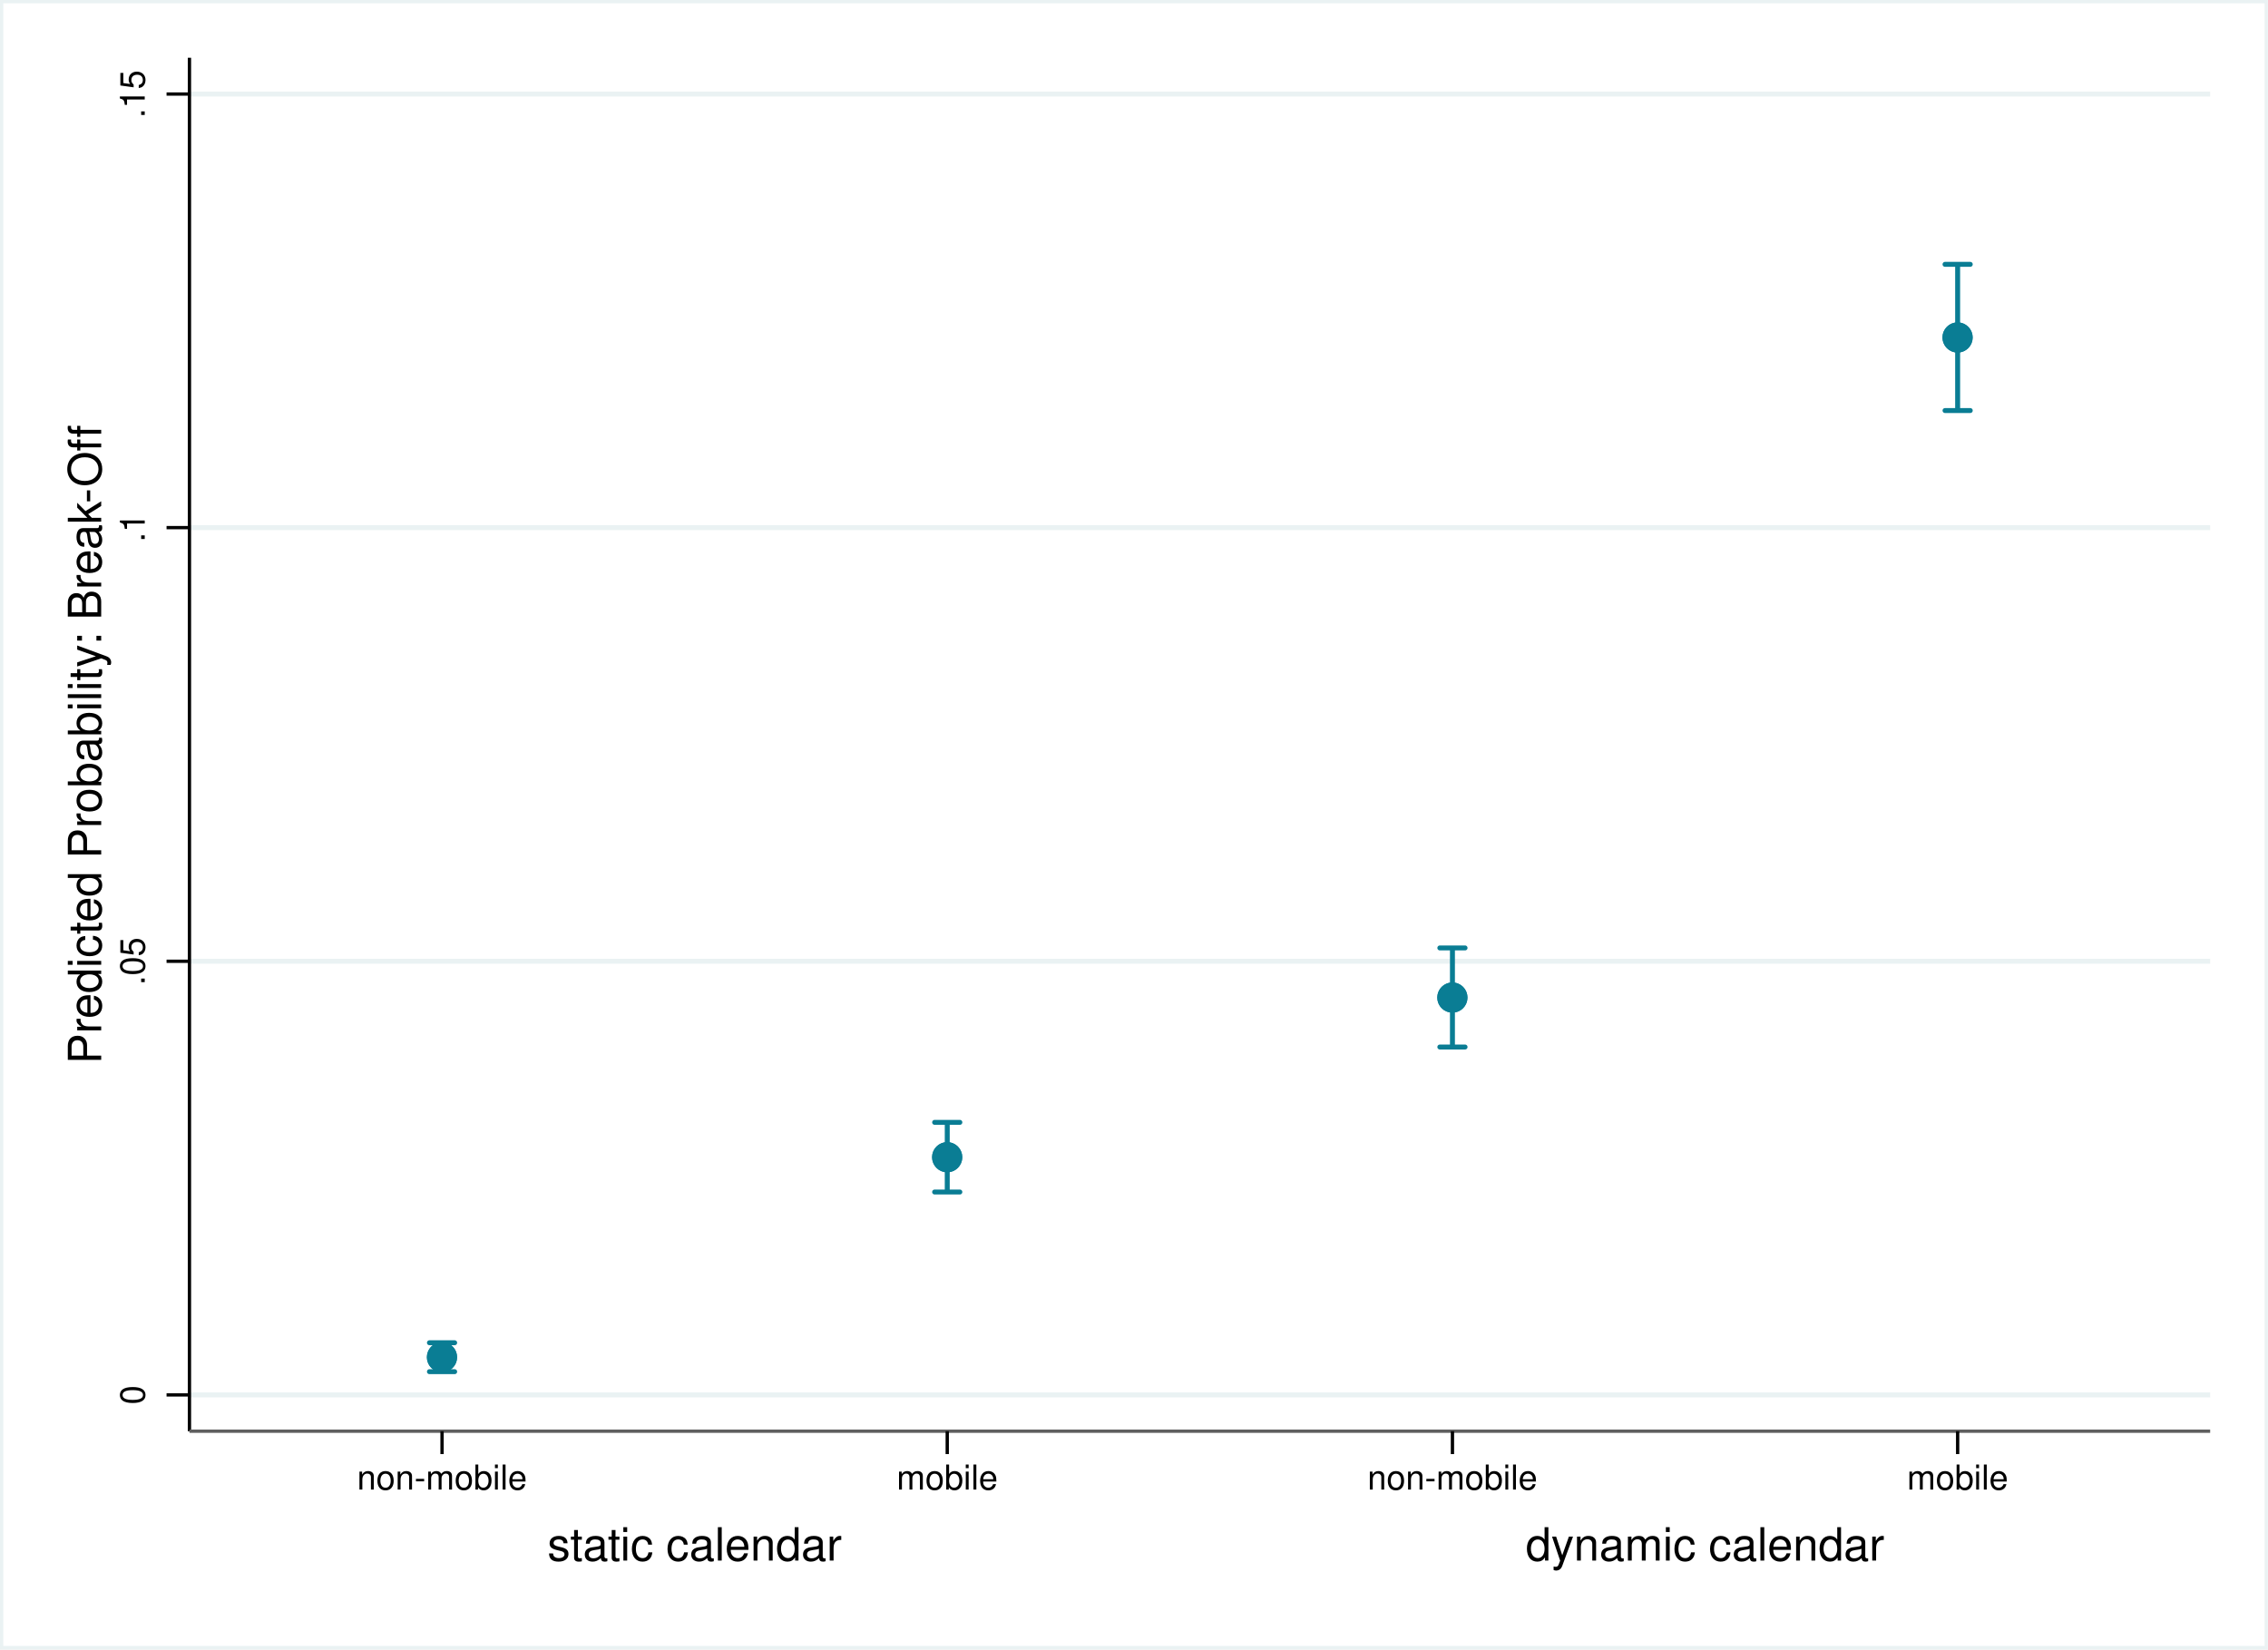
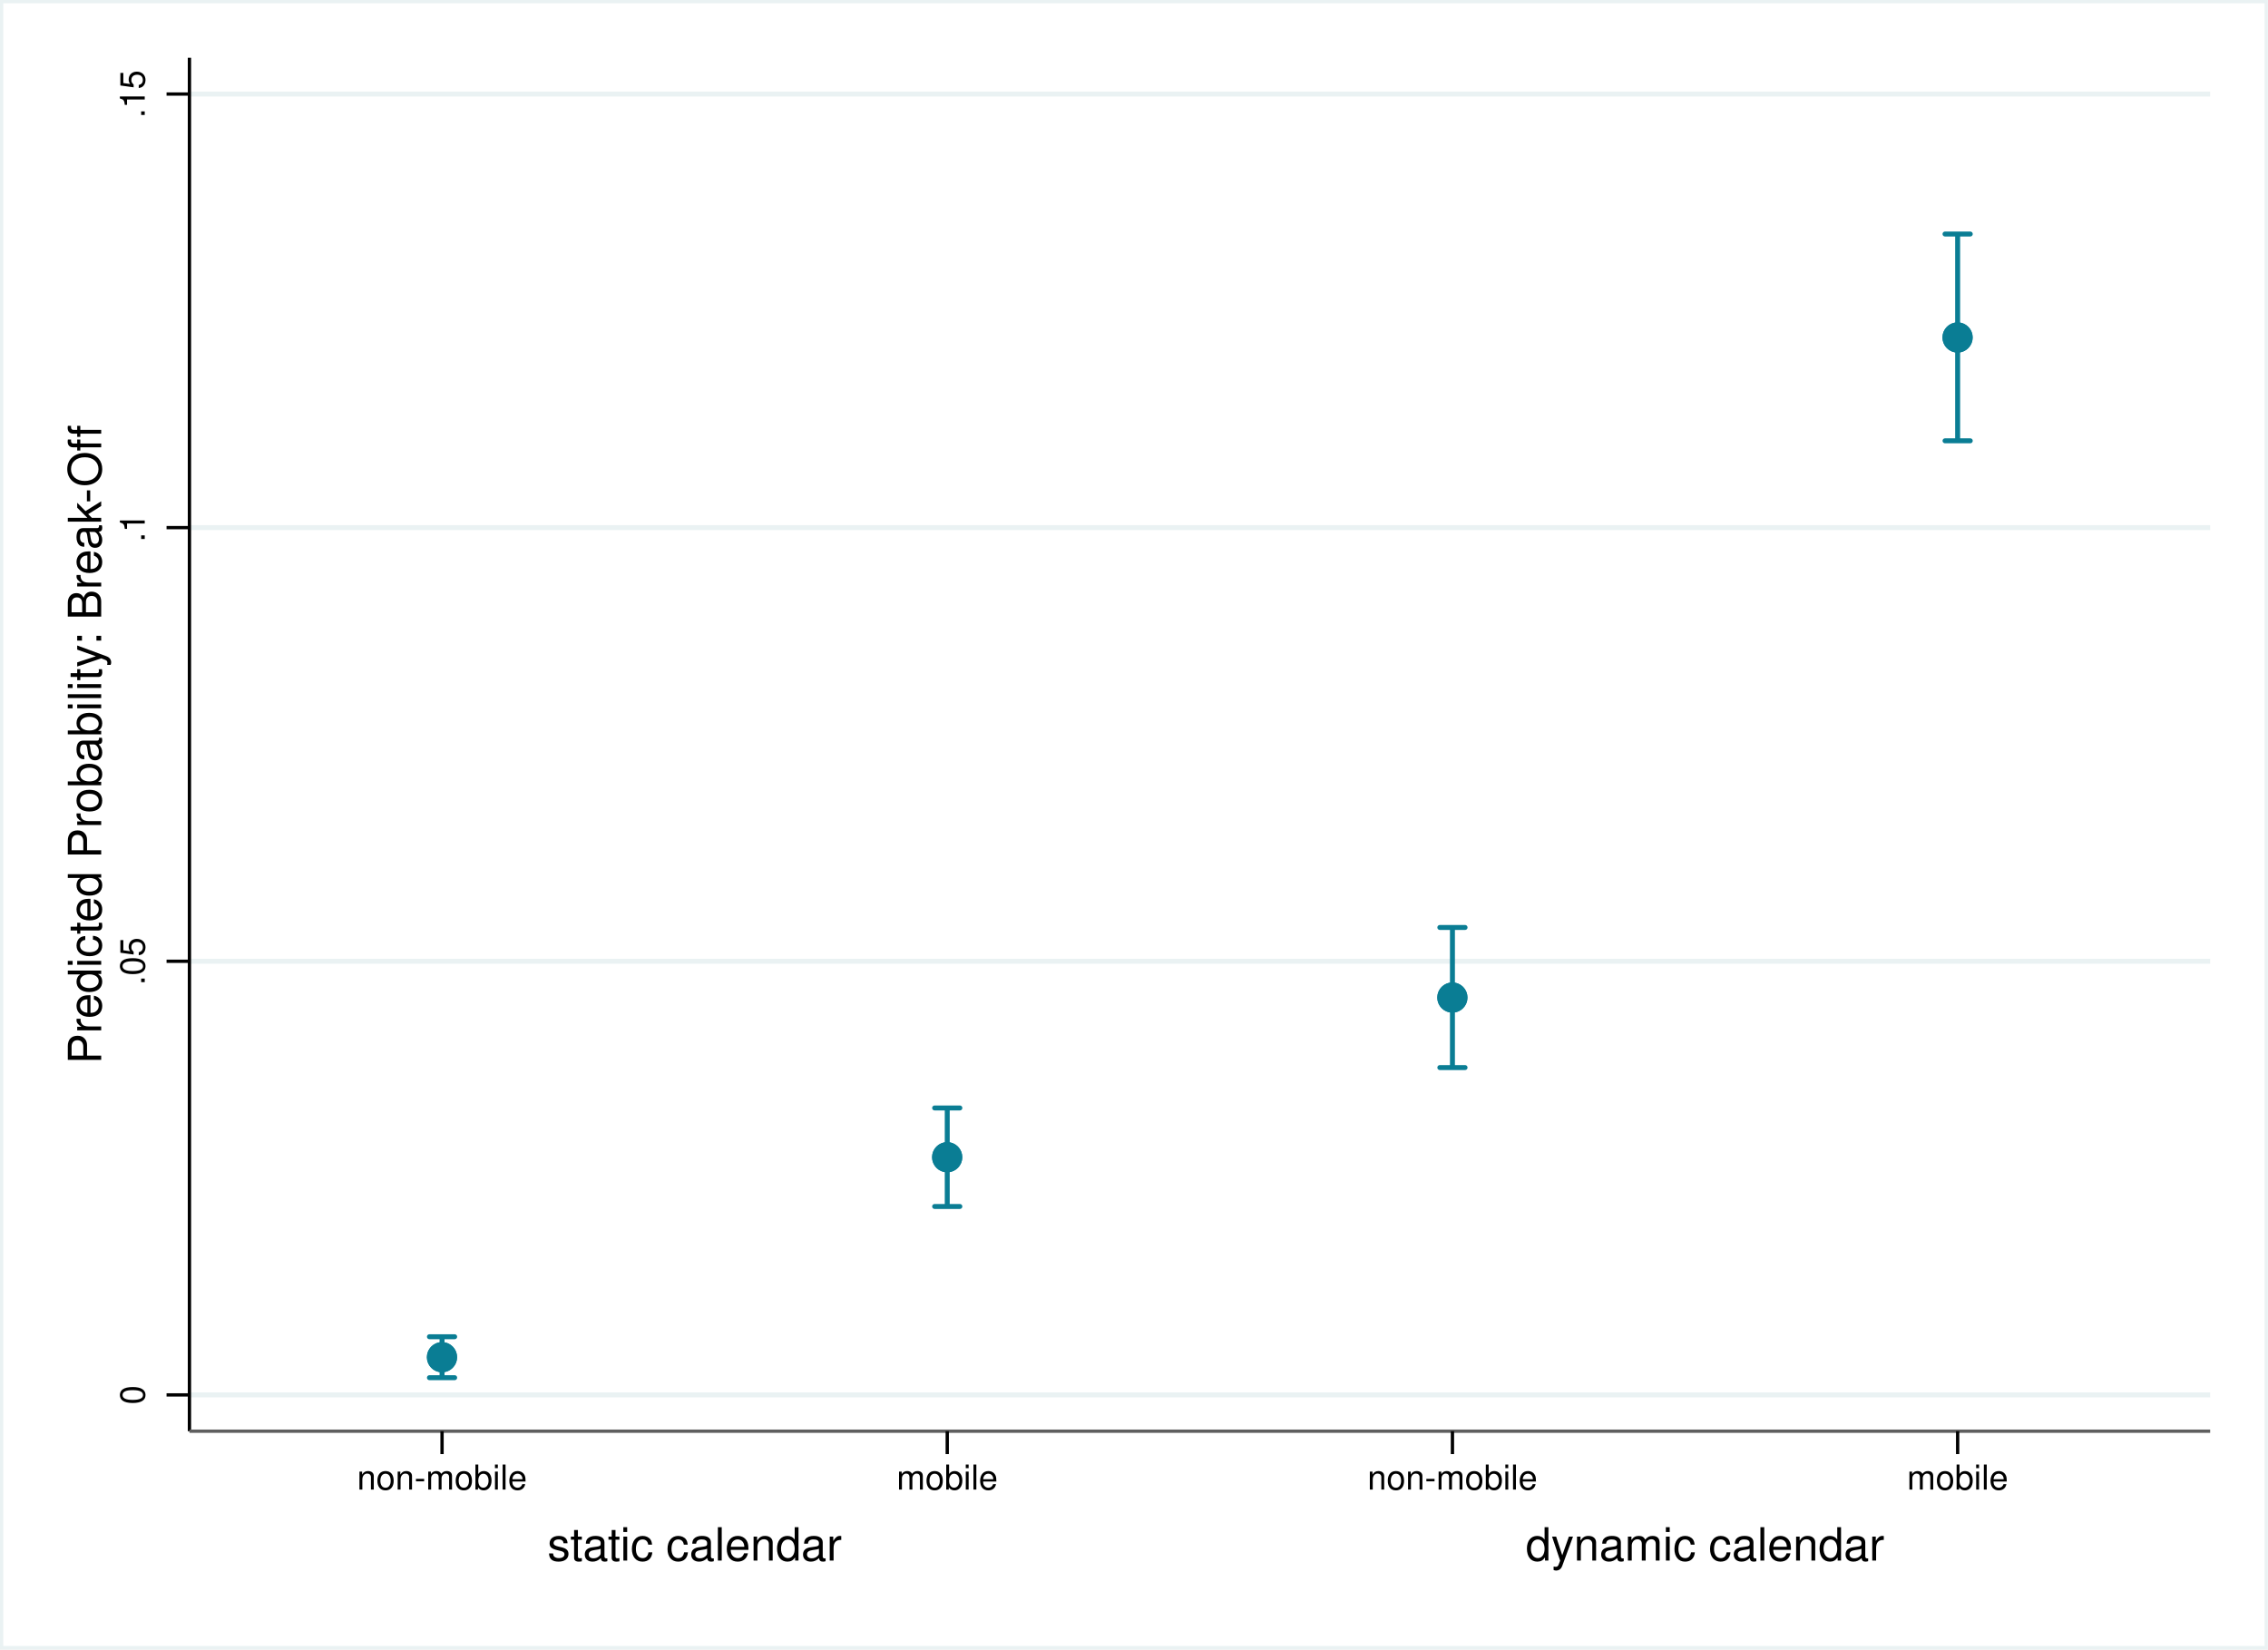
<svg xmlns="http://www.w3.org/2000/svg" version="1.1" width="5.500in" height="4.000in" viewBox="0 0 3960 2880">
  <rect x="0" y="0" width="3960" height="2880" style="fill:#EAF2F3;stroke:none" />
  <rect x="0.00" y="0.00" width="3959.88" height="2880.00" style="fill:#FFFFFF" />
  <rect x="2.88" y="2.88" width="3954.12" height="2874.24" style="fill:none;stroke:#EAF2F3;stroke-width:5.76" />
  <rect x="100.86" y="100.86" width="3758.16" height="2678.28" style="fill:#FFFFFF" />
  <rect x="103.74" y="103.74" width="3752.40" height="2672.52" style="fill:none;stroke:#FFFFFF;stroke-width:5.76" />
  <rect x="330.78" y="100.86" width="3528.24" height="2398.35" style="fill:#FFFFFF" />
  <rect x="333.66" y="103.74" width="3522.48" height="2392.59" style="fill:none;stroke:#FFFFFF;stroke-width:5.76" />
  <line x1="330.78" y1="2435.85" x2="3859.02" y2="2435.85" style="stroke:#EAF2F3;stroke-width:8.64" />
  <line x1="330.78" y1="1678.60" x2="3859.02" y2="1678.60" style="stroke:#EAF2F3;stroke-width:8.64" />
  <line x1="330.78" y1="921.35" x2="3859.02" y2="921.35" style="stroke:#EAF2F3;stroke-width:8.64" />
  <line x1="330.78" y1="164.22" x2="3859.02" y2="164.22" style="stroke:#EAF2F3;stroke-width:8.64" />
-   <line x1="771.83" y1="2395.26" x2="771.83" y2="2344.76" style="stroke:#0A7D94;stroke-width:8.64" />
-   <line x1="749.80" y1="2344.76" x2="793.86" y2="2344.76" stroke-linecap="round" style="stroke:#0A7D94;stroke-width:8.64" />
-   <line x1="749.80" y1="2395.26" x2="793.86" y2="2395.26" stroke-linecap="round" style="stroke:#0A7D94;stroke-width:8.64" />
-   <line x1="1653.92" y1="2081.54" x2="1653.92" y2="1959.89" style="stroke:#0A7D94;stroke-width:8.64" />
-   <line x1="1631.89" y1="1959.89" x2="1675.95" y2="1959.89" stroke-linecap="round" style="stroke:#0A7D94;stroke-width:8.64" />
-   <line x1="1631.89" y1="2081.54" x2="1675.95" y2="2081.54" stroke-linecap="round" style="stroke:#0A7D94;stroke-width:8.64" />
-   <line x1="2536.01" y1="1828.34" x2="2536.01" y2="1655.33" style="stroke:#0A7D94;stroke-width:8.64" />
-   <line x1="2513.98" y1="1655.33" x2="2558.04" y2="1655.33" stroke-linecap="round" style="stroke:#0A7D94;stroke-width:8.64" />
-   <line x1="2513.98" y1="1828.34" x2="2558.04" y2="1828.34" stroke-linecap="round" style="stroke:#0A7D94;stroke-width:8.64" />
-   <line x1="3418.10" y1="716.91" x2="3418.10" y2="461.60" style="stroke:#0A7D94;stroke-width:8.64" />
-   <line x1="3396.07" y1="461.60" x2="3440.13" y2="461.60" stroke-linecap="round" style="stroke:#0A7D94;stroke-width:8.64" />
-   <line x1="3396.07" y1="716.91" x2="3440.13" y2="716.91" stroke-linecap="round" style="stroke:#0A7D94;stroke-width:8.64" />
+   <line x1="771.83" y1="2405.78" x2="771.83" y2="2334.25" style="stroke:#0A7D94;stroke-width:8.64" />
+   <line x1="749.80" y1="2334.25" x2="793.86" y2="2334.25" stroke-linecap="round" style="stroke:#0A7D94;stroke-width:8.64" />
+   <line x1="749.80" y1="2405.78" x2="793.86" y2="2405.78" stroke-linecap="round" style="stroke:#0A7D94;stroke-width:8.64" />
+   <line x1="1653.92" y1="2106.79" x2="1653.92" y2="1934.77" style="stroke:#0A7D94;stroke-width:8.64" />
+   <line x1="1631.89" y1="1934.77" x2="1675.95" y2="1934.77" stroke-linecap="round" style="stroke:#0A7D94;stroke-width:8.64" />
+   <line x1="1631.89" y1="2106.79" x2="1675.95" y2="2106.79" stroke-linecap="round" style="stroke:#0A7D94;stroke-width:8.64" />
+   <line x1="2536.01" y1="1864.23" x2="2536.01" y2="1619.57" style="stroke:#0A7D94;stroke-width:8.64" />
+   <line x1="2513.98" y1="1619.57" x2="2558.04" y2="1619.57" stroke-linecap="round" style="stroke:#0A7D94;stroke-width:8.64" />
+   <line x1="2513.98" y1="1864.23" x2="2558.04" y2="1864.23" stroke-linecap="round" style="stroke:#0A7D94;stroke-width:8.64" />
+   <line x1="3418.10" y1="769.75" x2="3418.10" y2="408.64" style="stroke:#0A7D94;stroke-width:8.64" />
+   <line x1="3396.07" y1="408.64" x2="3440.13" y2="408.64" stroke-linecap="round" style="stroke:#0A7D94;stroke-width:8.64" />
+   <line x1="3396.07" y1="769.75" x2="3440.13" y2="769.75" stroke-linecap="round" style="stroke:#0A7D94;stroke-width:8.64" />
  <circle cx="771.71" cy="2370.01" r="26.35" style="fill:#0A7D94" />
  <circle cx="771.71" cy="2370.01" r="22.03" style="fill:none;stroke:#0A7D94;stroke-width:8.64" />
  <circle cx="1653.80" cy="2020.78" r="26.35" style="fill:#0A7D94" />
  <circle cx="1653.80" cy="2020.78" r="22.03" style="fill:none;stroke:#0A7D94;stroke-width:8.64" />
  <circle cx="2535.89" cy="1741.96" r="26.35" style="fill:#0A7D94" />
  <circle cx="2535.89" cy="1741.96" r="22.03" style="fill:none;stroke:#0A7D94;stroke-width:8.64" />
  <circle cx="3417.98" cy="589.32" r="26.35" style="fill:#0A7D94" />
  <circle cx="3417.98" cy="589.32" r="22.03" style="fill:none;stroke:#0A7D94;stroke-width:8.64" />
  <line x1="330.78" y1="2499.21" x2="330.78" y2="100.86" style="stroke:#000000;stroke-width:5.76" />
  <line x1="330.78" y1="2435.85" x2="290.81" y2="2435.85" style="stroke:#000000;stroke-width:5.76" />
  <text x="252.70" y="2435.85" style="font-family:'Helvetica';font-size:60.02px;fill:#000000" transform="rotate(-90 252.70,2435.85)" text-anchor="middle">0</text>
  <line x1="330.78" y1="1678.60" x2="290.81" y2="1678.60" style="stroke:#000000;stroke-width:5.76" />
  <text x="252.70" y="1678.60" style="font-family:'Helvetica';font-size:60.02px;fill:#000000" transform="rotate(-90 252.70,1678.60)" text-anchor="middle">.05</text>
  <line x1="330.78" y1="921.35" x2="290.81" y2="921.35" style="stroke:#000000;stroke-width:5.76" />
  <text x="252.70" y="921.35" style="font-family:'Helvetica';font-size:60.02px;fill:#000000" transform="rotate(-90 252.70,921.35)" text-anchor="middle">.1</text>
  <line x1="330.78" y1="164.22" x2="290.81" y2="164.22" style="stroke:#000000;stroke-width:5.76" />
  <text x="252.70" y="164.22" style="font-family:'Helvetica';font-size:60.02px;fill:#000000" transform="rotate(-90 252.70,164.22)" text-anchor="middle">.15</text>
  <text x="176.68" y="1300.03" style="font-family:'Helvetica';font-size:79.94px;fill:#000000" transform="rotate(-90 176.68,1300.03)" text-anchor="middle">Predicted Probability: Break-Off</text>
  <text x="1212.87" y="2725.15" style="font-family:'Helvetica';font-size:79.94px;fill:#000000" text-anchor="middle">static calendar</text>
  <text x="2977.05" y="2725.15" style="font-family:'Helvetica';font-size:79.94px;fill:#000000" text-anchor="middle">dynamic calendar</text>
  <line x1="330.78" y1="2499.21" x2="3859.02" y2="2499.21" style="stroke:#5F5F5F;stroke-width:5.76" />
  <line x1="771.83" y1="2499.21" x2="771.83" y2="2539.18" style="stroke:#000000;stroke-width:5.76" />
  <text x="771.83" y="2601.18" style="font-family:'Helvetica';font-size:60.02px;fill:#000000" text-anchor="middle">non-mobile</text>
  <line x1="1653.92" y1="2499.21" x2="1653.92" y2="2539.18" style="stroke:#000000;stroke-width:5.76" />
  <text x="1653.92" y="2601.18" style="font-family:'Helvetica';font-size:60.02px;fill:#000000" text-anchor="middle">mobile</text>
  <line x1="2536.01" y1="2499.21" x2="2536.01" y2="2539.18" style="stroke:#000000;stroke-width:5.76" />
  <text x="2536.01" y="2601.18" style="font-family:'Helvetica';font-size:60.02px;fill:#000000" text-anchor="middle">non-mobile</text>
  <line x1="3418.10" y1="2499.21" x2="3418.10" y2="2539.18" style="stroke:#000000;stroke-width:5.76" />
  <text x="3418.10" y="2601.18" style="font-family:'Helvetica';font-size:60.02px;fill:#000000" text-anchor="middle">mobile</text>
</svg>
